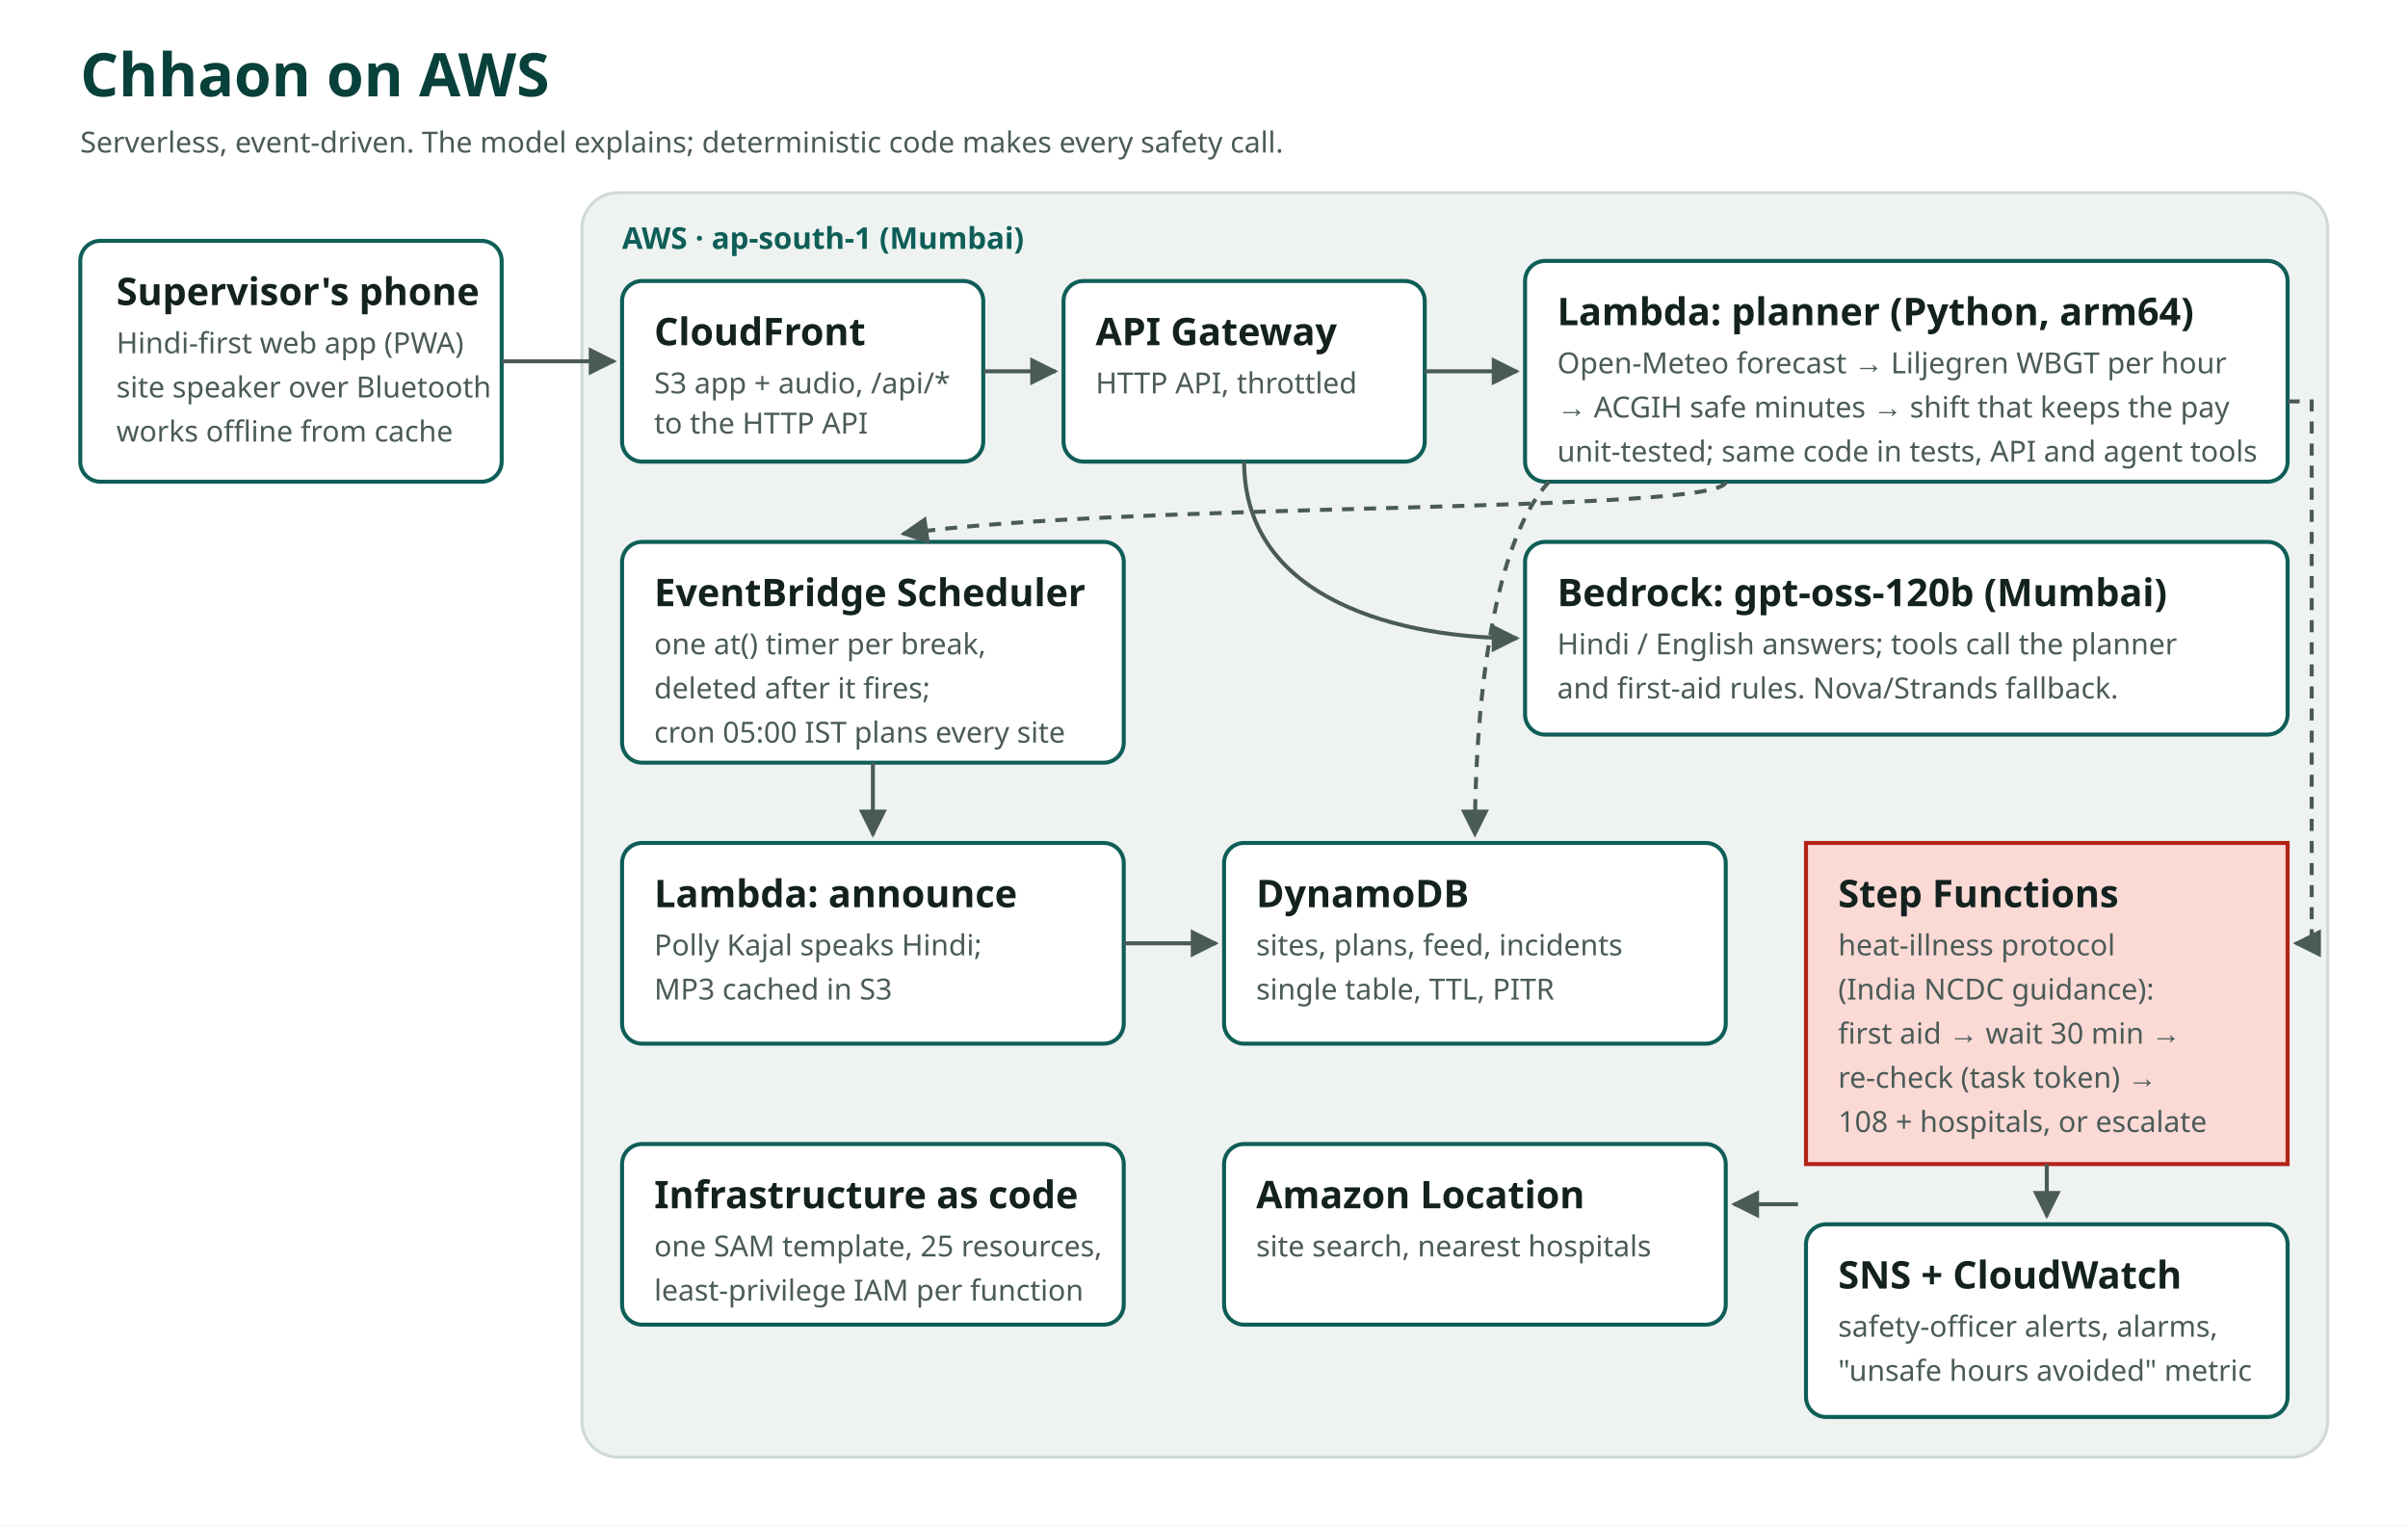
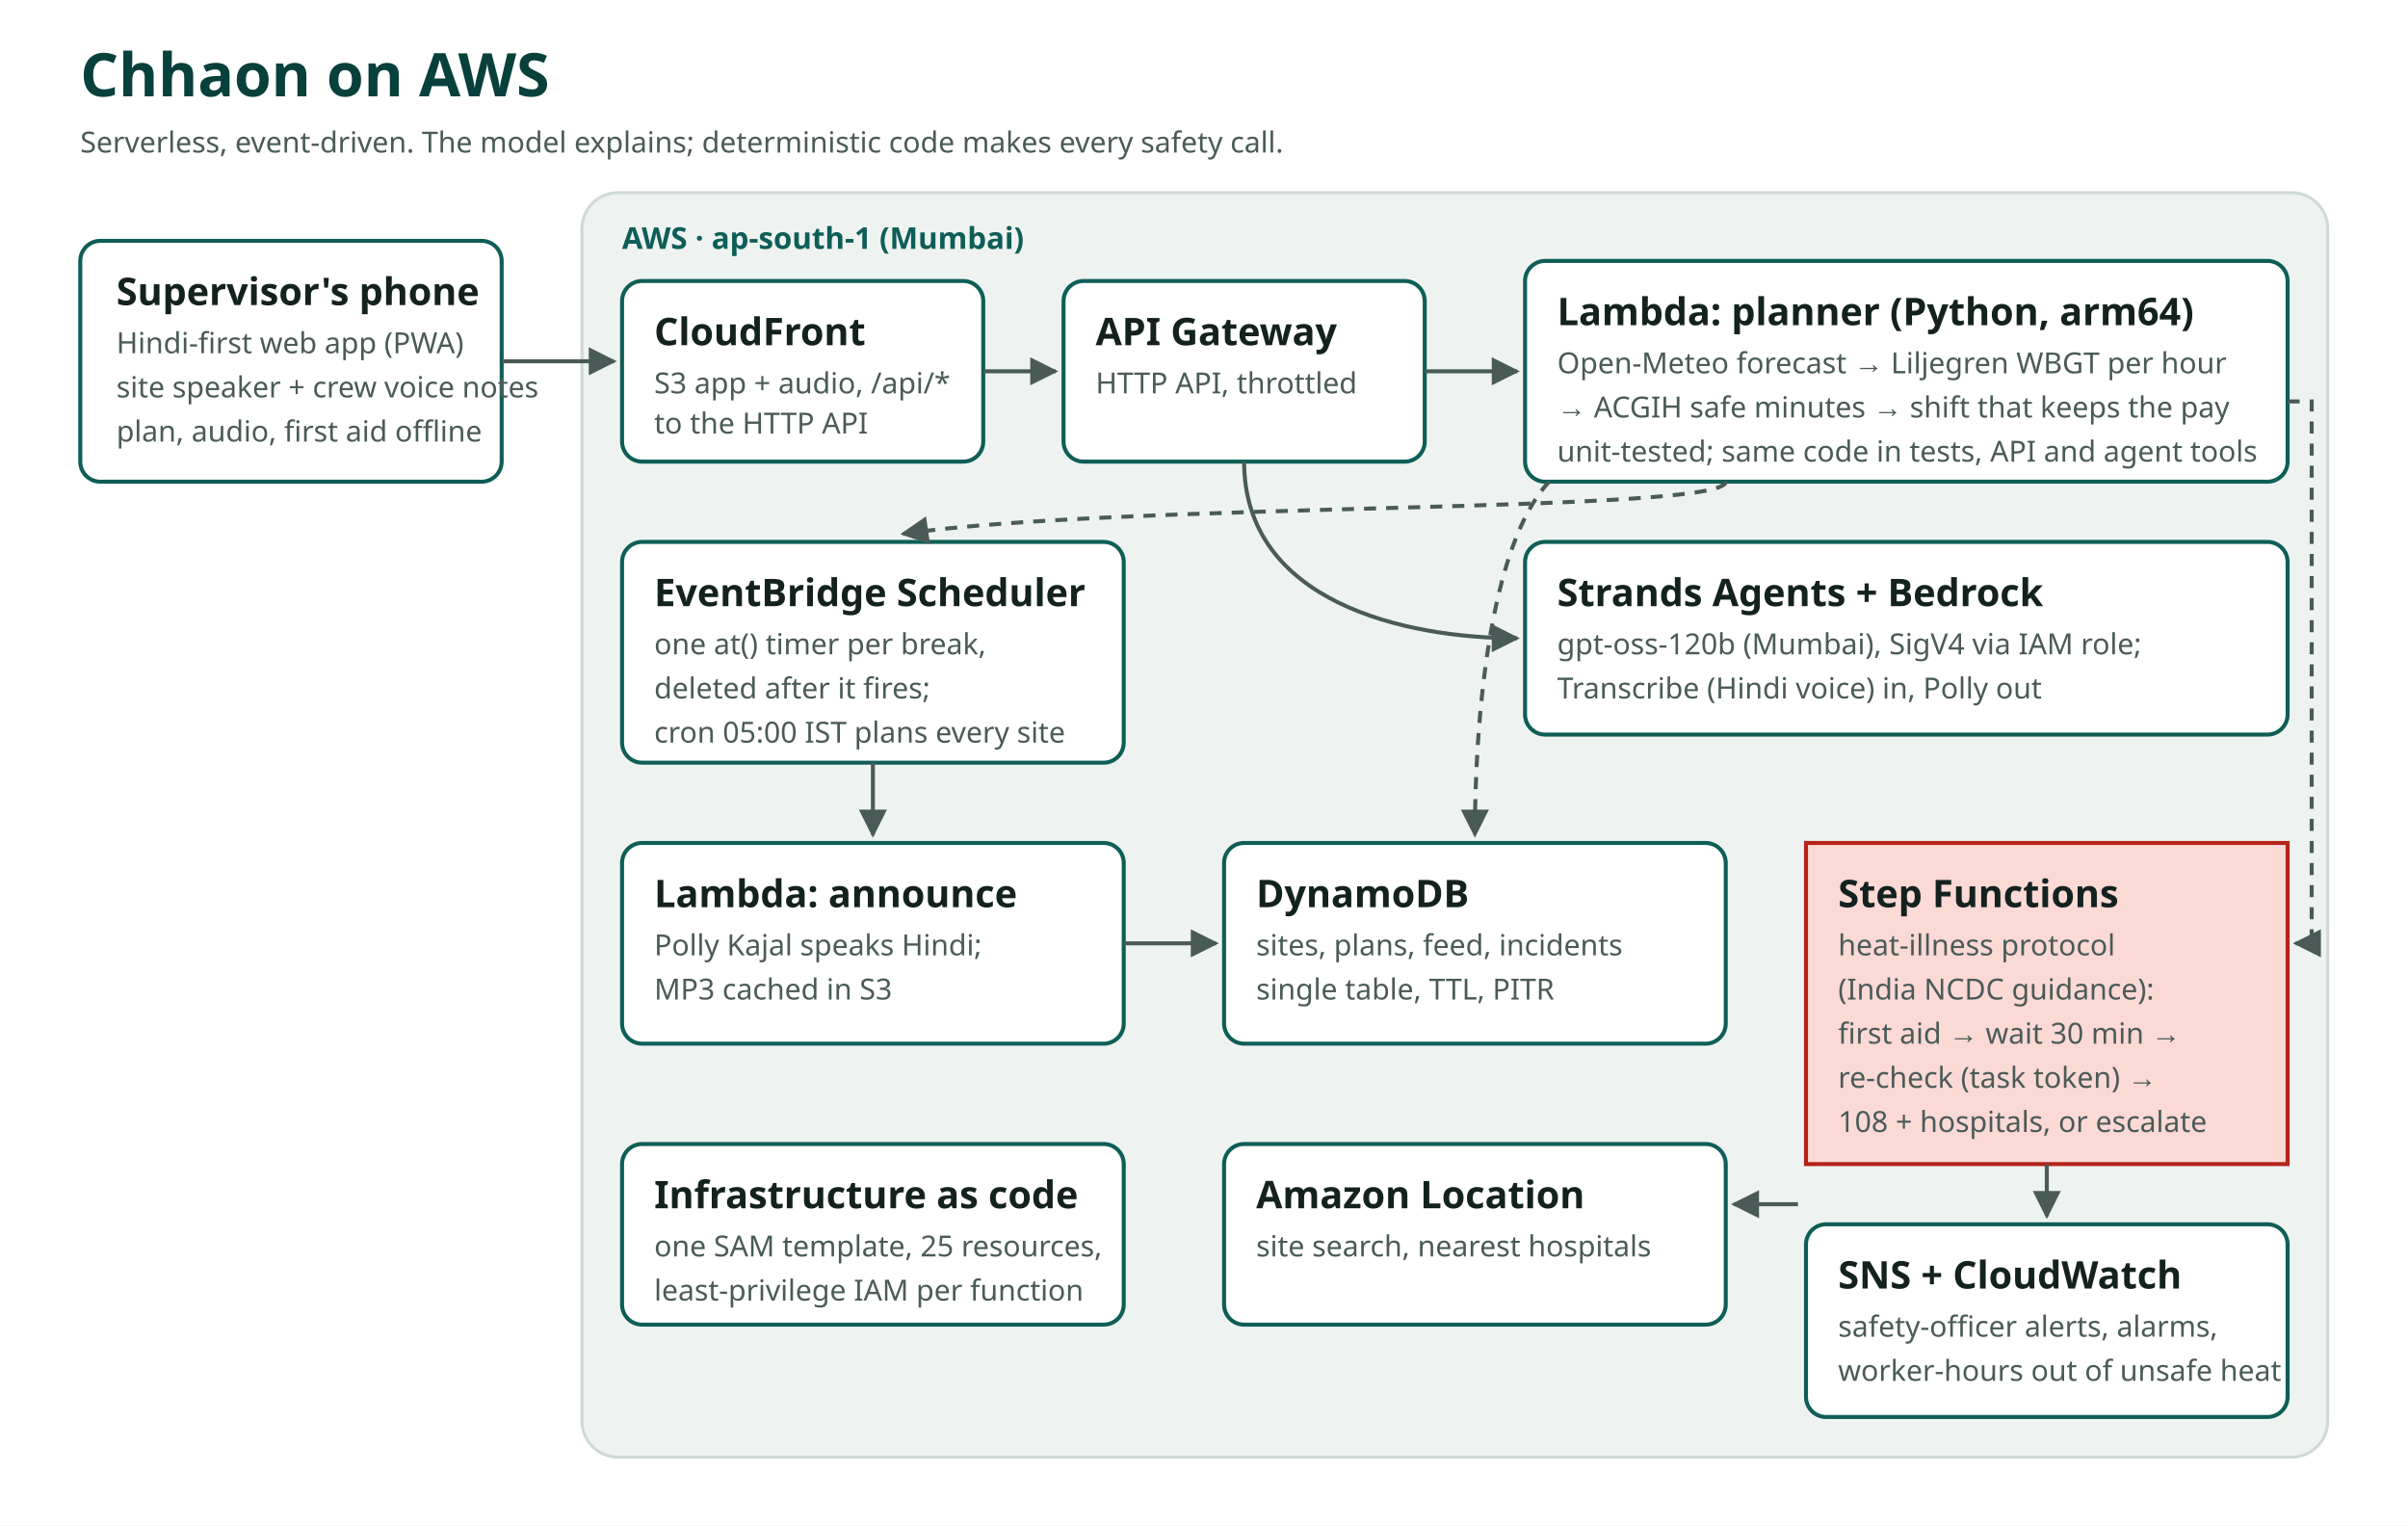
<svg xmlns="http://www.w3.org/2000/svg" viewBox="0 0 1200 760" font-family="Mukta, 'Noto Sans', Arial, sans-serif">
  <defs>
    <marker id="a" viewBox="0 0 10 10" refX="9" refY="5" markerWidth="7" markerHeight="7" orient="auto-start-reverse">
      <path d="M0 0 10 5 0 10z" fill="#4a5b57" />
    </marker>
    <style>
      .box{fill:#fff;stroke:#0e5e57;stroke-width:2;rx:10}
      .aws{fill:#eef3f2;stroke:#cfd9d7;stroke-width:1.5}
      .t{font-size:19px;font-weight:700;fill:#13221f}
      .s{font-size:14.5px;fill:#4a5b57}
      .h{font-size:15px;font-weight:700;fill:#0e5e57}
      .l{stroke:#4a5b57;stroke-width:2;fill:none;marker-end:url(#a)}
      .d{stroke:#4a5b57;stroke-width:2;fill:none;stroke-dasharray:6 5;marker-end:url(#a)}
      .red{fill:#fbd9d5;stroke:#b42318;stroke-width:2}
    </style>
  </defs>
  <rect width="1200" height="760" fill="#ffffff" />
  <text x="40" y="48" font-size="30" font-weight="800" fill="#08403b">Chhaon on AWS</text>
  <text x="40" y="76" class="s">Serverless, event-driven. The model explains; deterministic code makes every safety call.</text>
  <rect x="40" y="120" width="210" height="120" class="box" />
  <text x="58" y="152" class="t">Supervisor's phone</text>
  <text x="58" y="176" class="s">Hindi-first web app (PWA)</text>
-   <text x="58" y="198" class="s">site speaker over Bluetooth</text>
-   <text x="58" y="220" class="s">works offline from cache</text>
+   <text x="58" y="198" class="s">site speaker + crew voice notes</text>
+   <text x="58" y="220" class="s">plan, audio, first aid offline</text>
  <rect x="290" y="96" width="870" height="630" rx="18" class="aws" />
  <text x="310" y="124" class="h">AWS · ap-south-1 (Mumbai)</text>
  <rect x="310" y="140" width="180" height="90" class="box" />
  <text x="326" y="172" class="t">CloudFront</text>
  <text x="326" y="196" class="s">S3 app + audio, /api/*</text>
  <text x="326" y="216" class="s">to the HTTP API</text>
  <path d="M250 180 H306" class="l" />
  <rect x="530" y="140" width="180" height="90" class="box" />
  <text x="546" y="172" class="t">API Gateway</text>
  <text x="546" y="196" class="s">HTTP API, throttled</text>
  <path d="M490 185 H526" class="l" />
  <rect x="760" y="130" width="380" height="110" class="box" />
  <text x="776" y="162" class="t">Lambda: planner (Python, arm64)</text>
  <text x="776" y="186" class="s">Open-Meteo forecast → Liljegren WBGT per hour</text>
  <text x="776" y="208" class="s">→ ACGIH safe minutes → shift that keeps the pay</text>
  <text x="776" y="230" class="s">unit-tested; same code in tests, API and agent tools</text>
  <path d="M710 185 H756" class="l" />
  <rect x="760" y="270" width="380" height="96" class="box" />
-   <text x="776" y="302" class="t">Bedrock: gpt-oss-120b (Mumbai)</text>
-   <text x="776" y="326" class="s">Hindi / English answers; tools call the planner</text>
-   <text x="776" y="348" class="s">and first-aid rules. Nova/Strands fallback.</text>
+   <text x="776" y="302" class="t">Strands Agents + Bedrock</text>
+   <text x="776" y="326" class="s">gpt-oss-120b (Mumbai), SigV4 via IAM role;</text>
+   <text x="776" y="348" class="s">Transcribe (Hindi voice) in, Polly out</text>
  <path d="M620 230 C620 300 700 318 756 318" class="l" />
  <rect x="310" y="270" width="250" height="110" class="box" />
  <text x="326" y="302" class="t">EventBridge Scheduler</text>
  <text x="326" y="326" class="s">one at() timer per break,</text>
  <text x="326" y="348" class="s">deleted after it fires;</text>
  <text x="326" y="370" class="s">cron 05:00 IST plans every site</text>
  <path d="M860 240 C860 256 560 250 450 266" class="d" />
  <rect x="310" y="420" width="250" height="100" class="box" />
  <text x="326" y="452" class="t">Lambda: announce</text>
  <text x="326" y="476" class="s">Polly Kajal speaks Hindi;</text>
  <text x="326" y="498" class="s">MP3 cached in S3</text>
  <path d="M435 380 V416" class="l" />
  <rect x="610" y="420" width="250" height="100" class="box" />
  <text x="626" y="452" class="t">DynamoDB</text>
  <text x="626" y="476" class="s">sites, plans, feed, incidents</text>
  <text x="626" y="498" class="s">single table, TTL, PITR</text>
  <path d="M560 470 H606" class="l" />
  <path d="M772 240 C742 272 735 360 735 416" class="d" />
  <rect x="900" y="420" width="240" height="160" class="red" />
  <text x="916" y="452" class="t">Step Functions</text>
  <text x="916" y="476" class="s">heat-illness protocol</text>
  <text x="916" y="498" class="s">(India NCDC guidance):</text>
  <text x="916" y="520" class="s">first aid → wait 30 min →</text>
  <text x="916" y="542" class="s">re-check (task token) →</text>
  <text x="916" y="564" class="s">108 + hospitals, or escalate</text>
  <path d="M1140 200 H1152 V470 H1144" class="d" />
  <rect x="610" y="570" width="250" height="90" class="box" />
  <text x="626" y="602" class="t">Amazon Location</text>
  <text x="626" y="626" class="s">site search, nearest hospitals</text>
  <path d="M896 600 H864" class="l" />
  <rect x="900" y="610" width="240" height="96" class="box" />
  <text x="916" y="642" class="t">SNS + CloudWatch</text>
  <text x="916" y="666" class="s">safety-officer alerts, alarms,</text>
-   <text x="916" y="688" class="s">"unsafe hours avoided" metric</text>
+   <text x="916" y="688" class="s">worker-hours out of unsafe heat</text>
  <path d="M1020 580 V606" class="l" />
  <rect x="310" y="570" width="250" height="90" class="box" />
  <text x="326" y="602" class="t">Infrastructure as code</text>
  <text x="326" y="626" class="s">one SAM template, 25 resources,</text>
  <text x="326" y="648" class="s">least-privilege IAM per function</text>
</svg>
